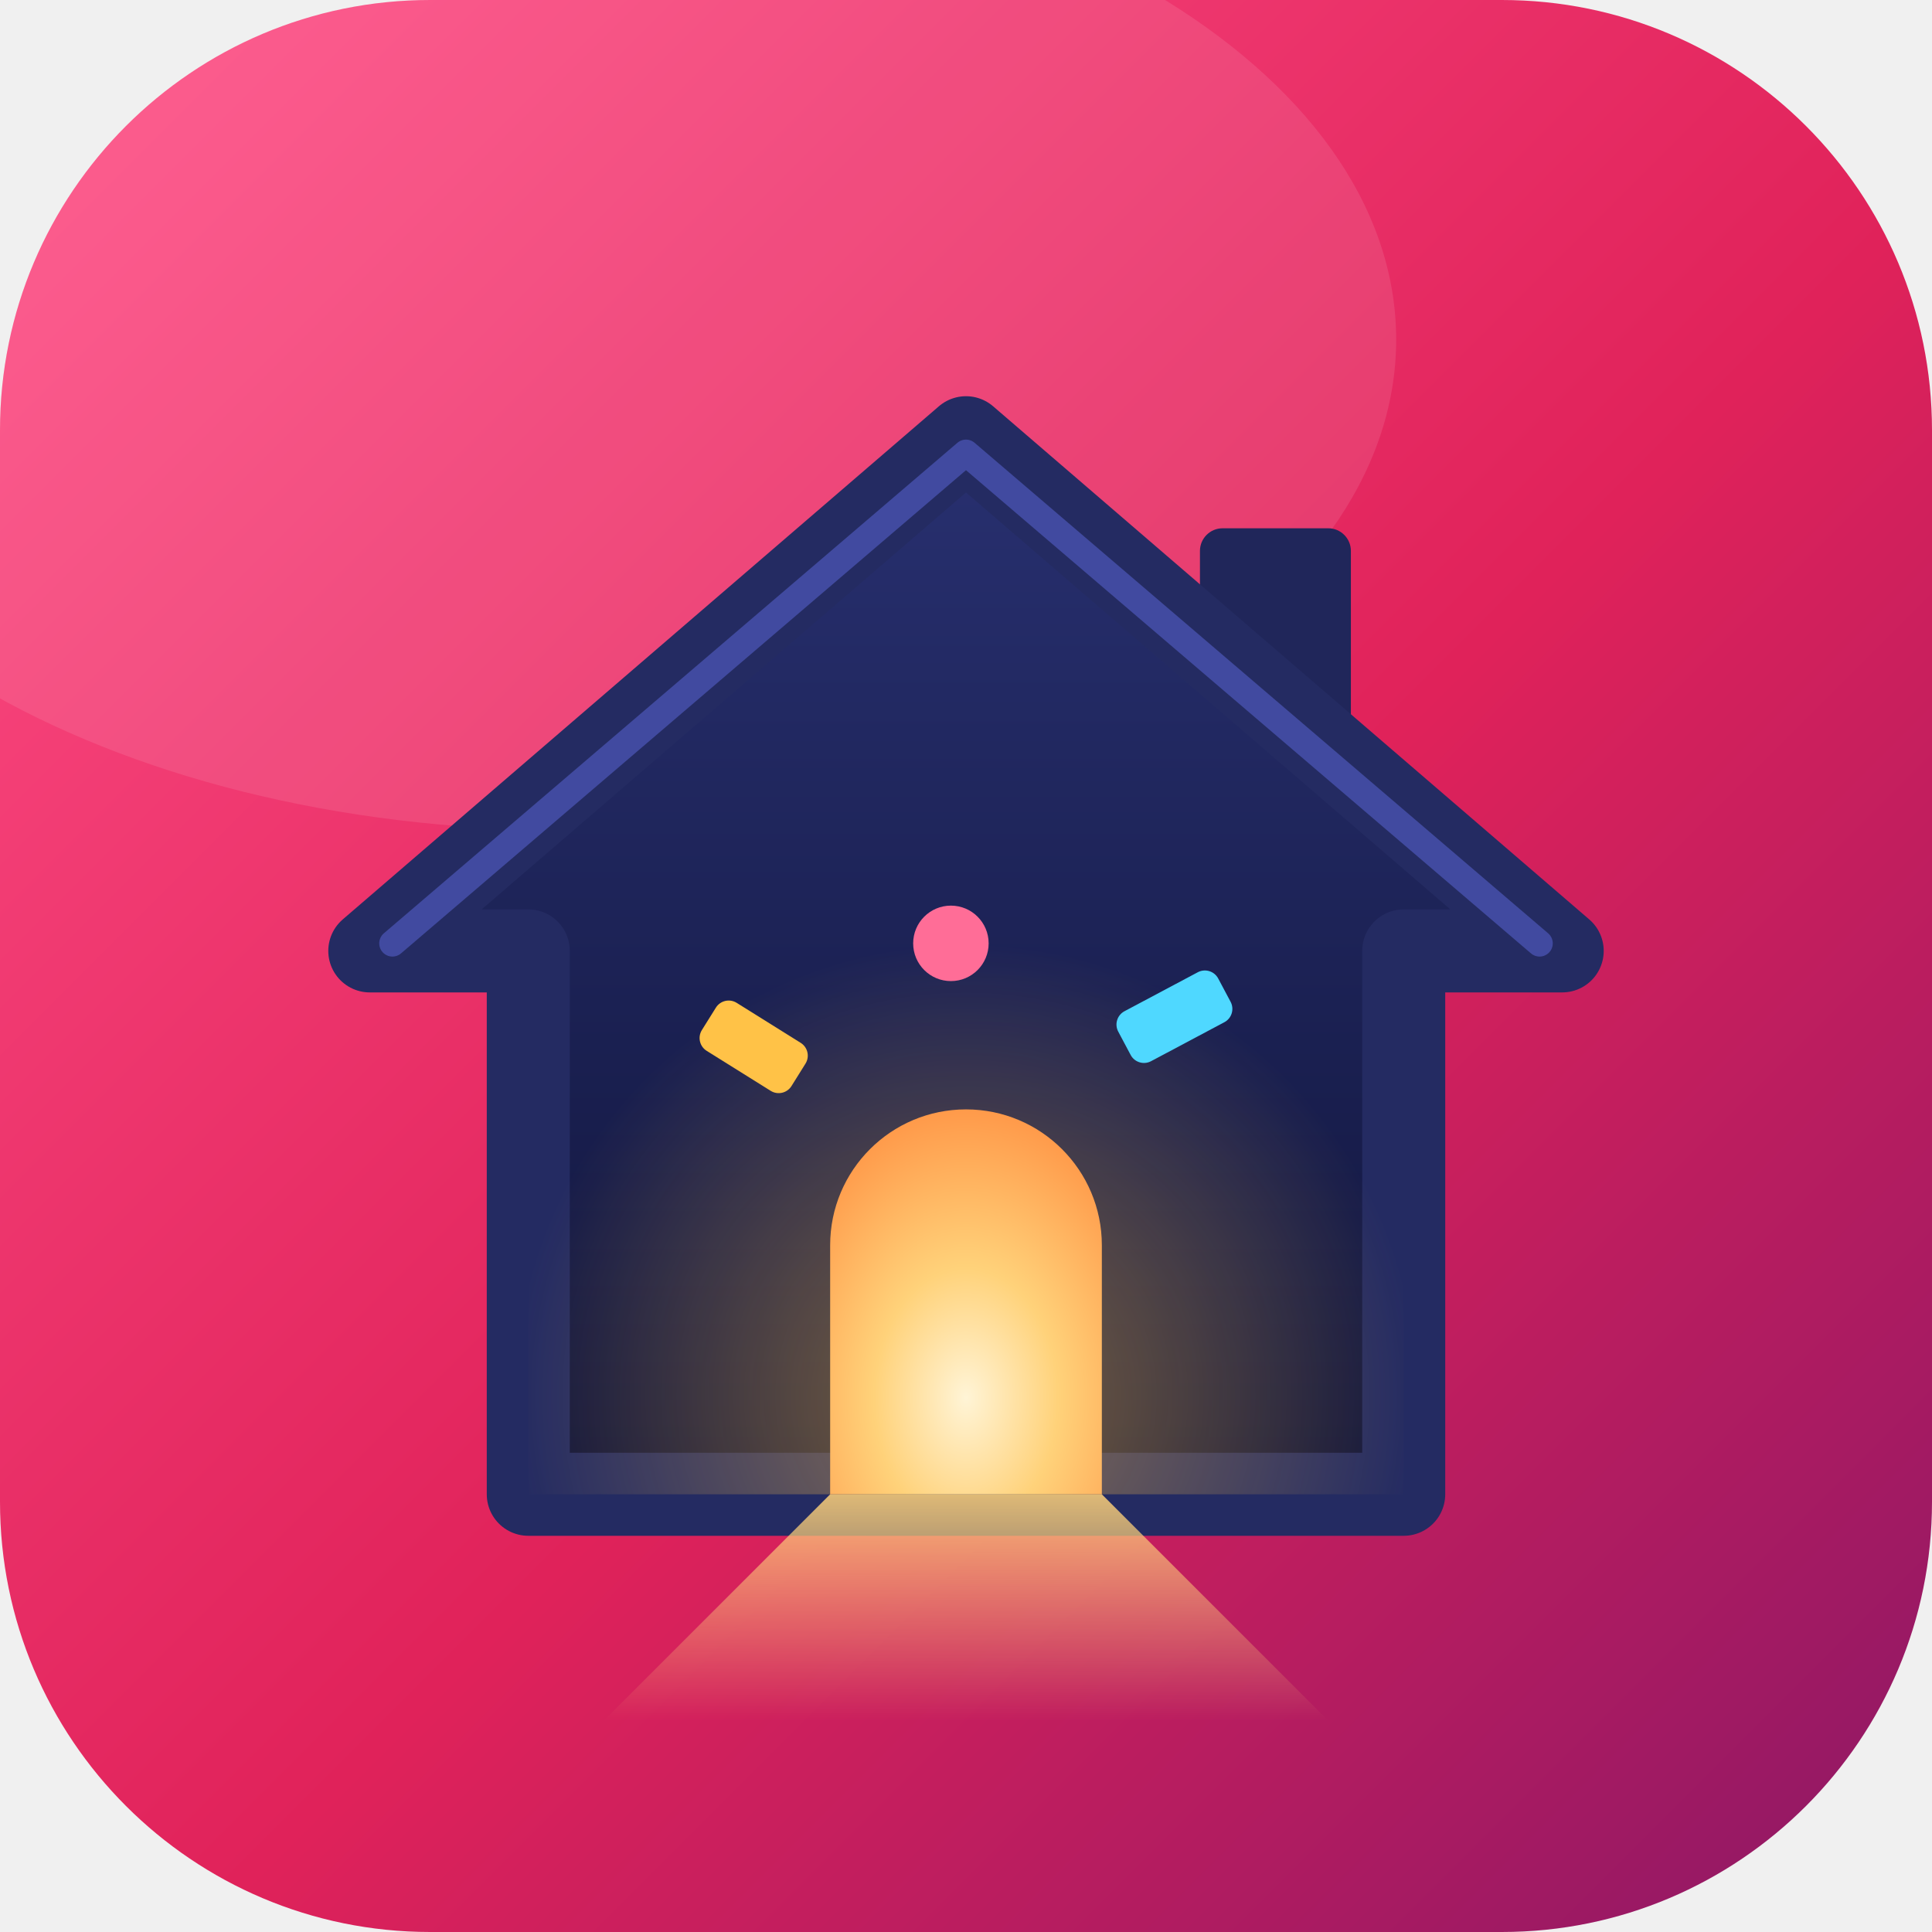
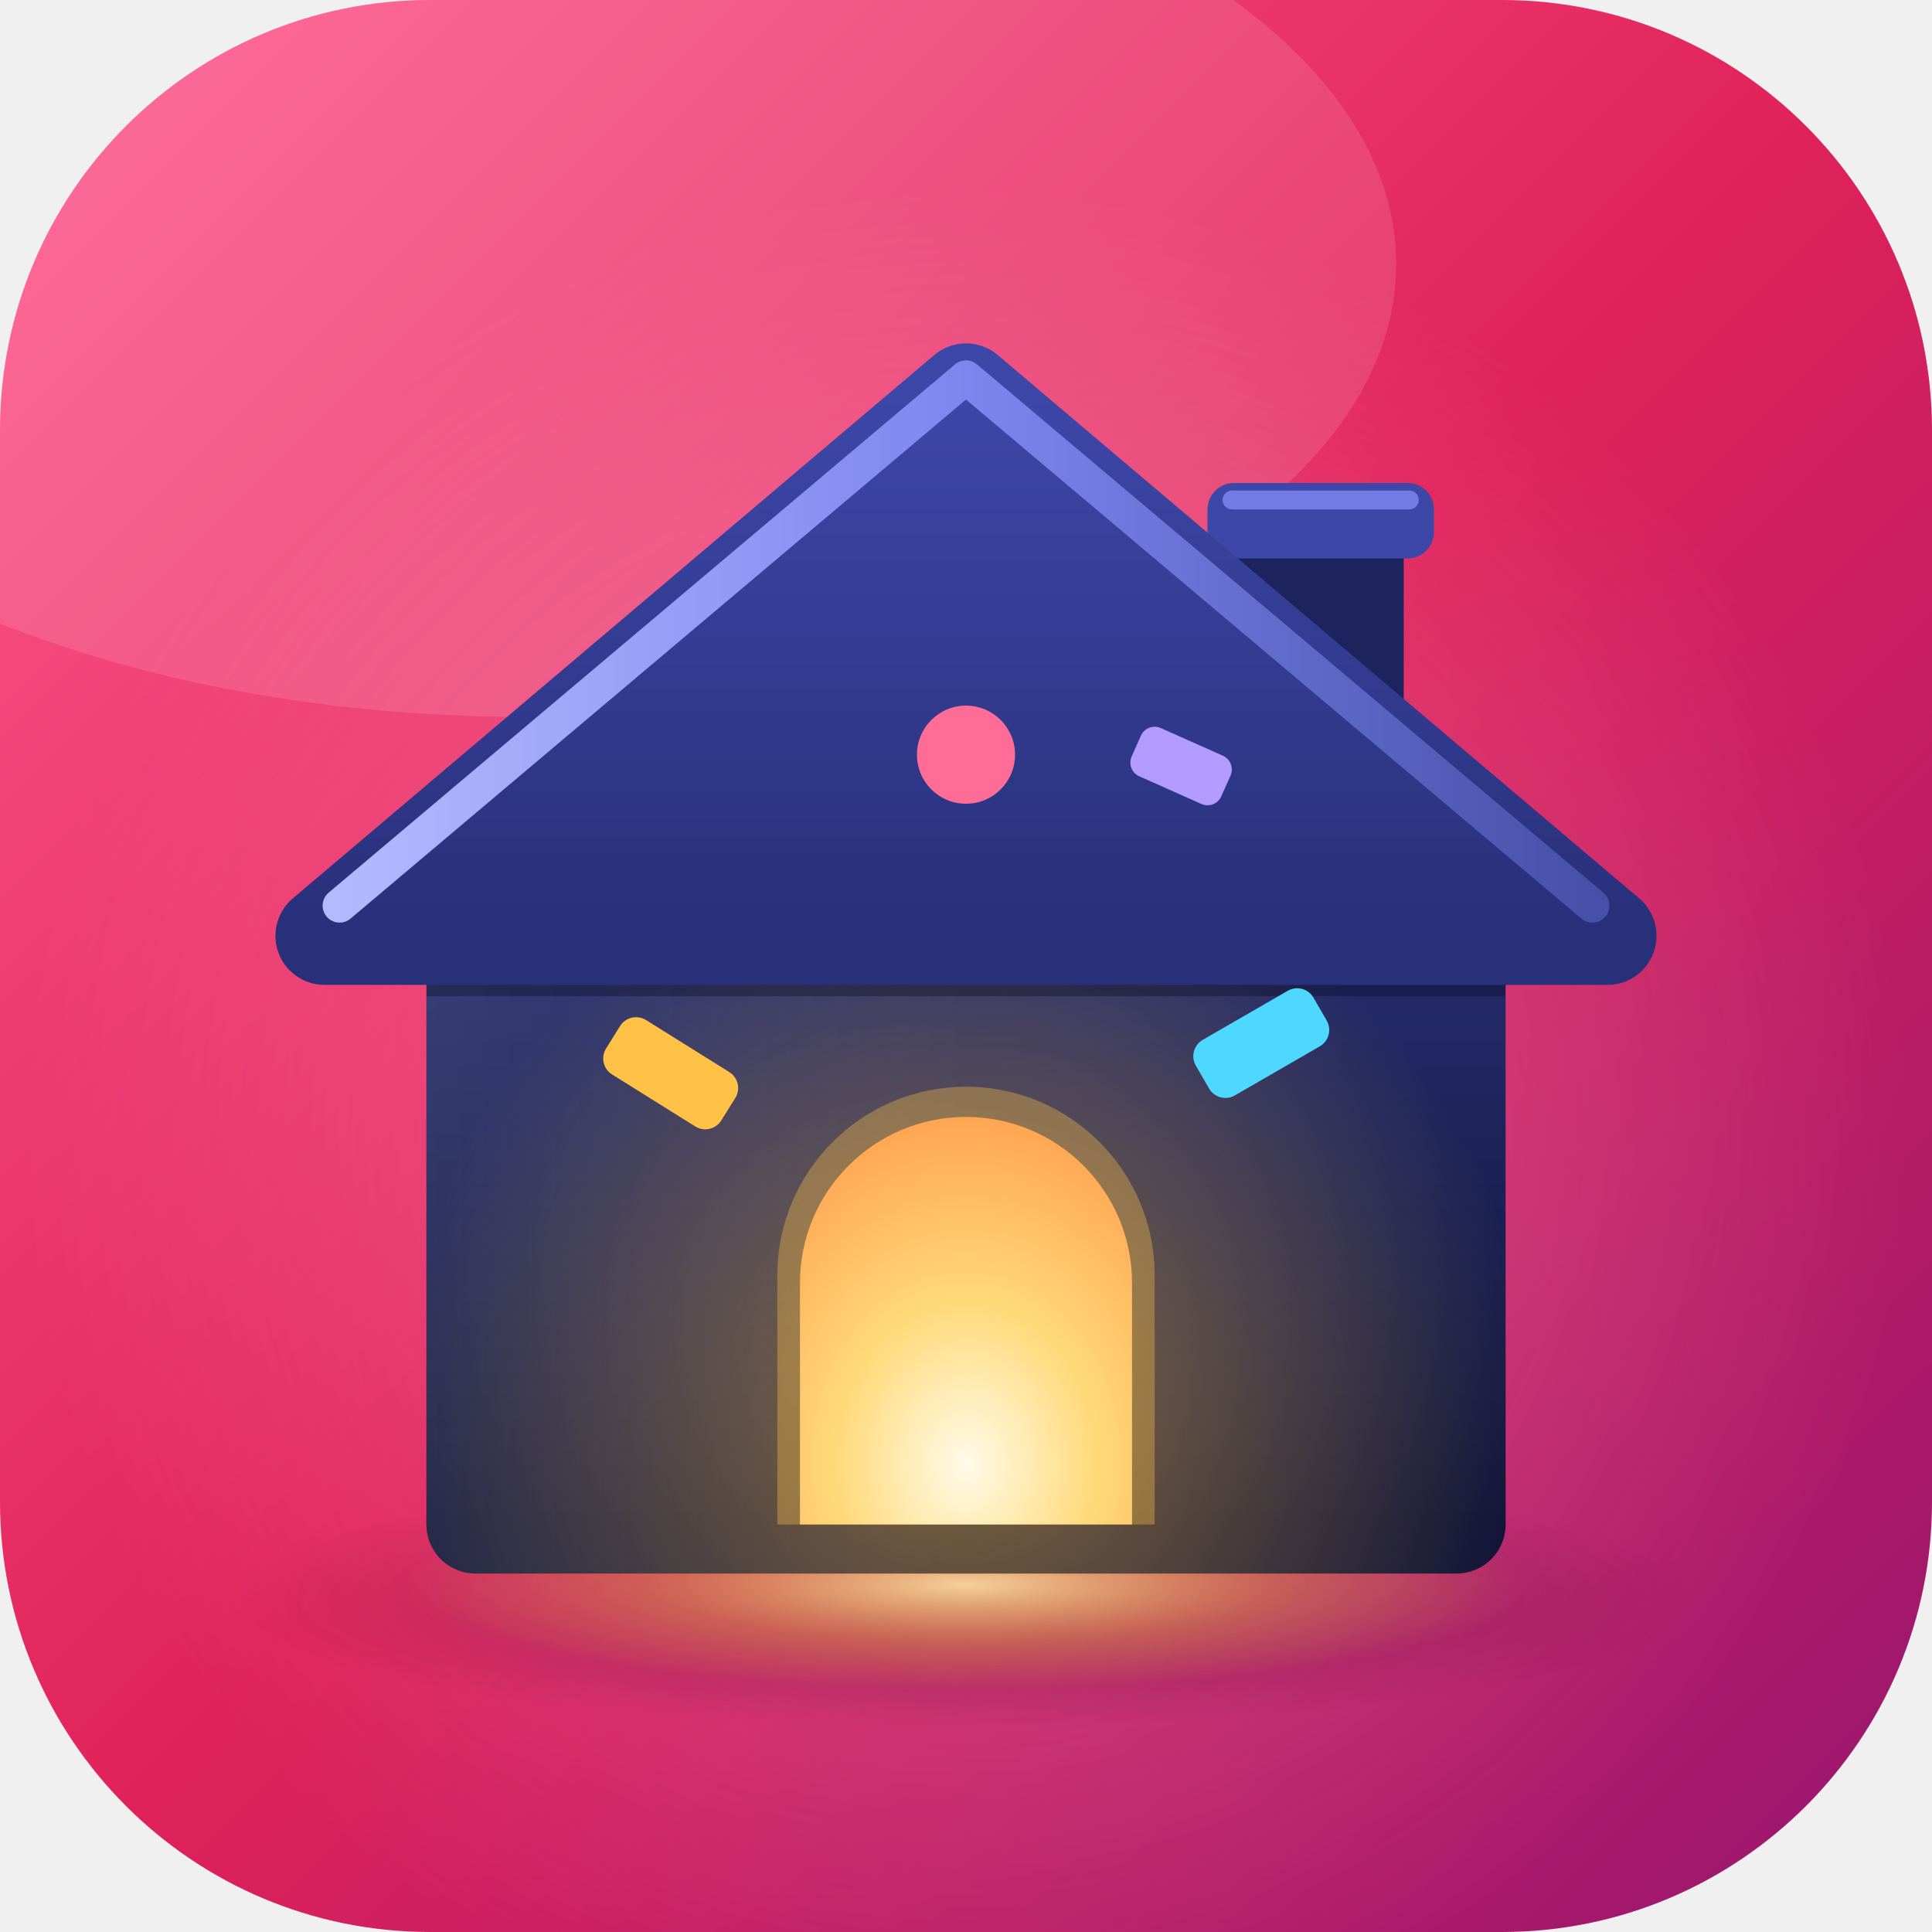
<svg xmlns="http://www.w3.org/2000/svg" viewBox="0 0 512 512">
  <defs>
-     <linearGradient id="c1bg" x1="0" y1="0" x2="1" y2="1">
-       <stop offset="0" stop-color="#ff4f86" />
-       <stop offset=".55" stop-color="#e0225a" />
-       <stop offset="1" stop-color="#8a1766" />
+     <linearGradient id="rhBg" x1="0" y1="0" x2="1" y2="1">
+       <stop offset="0" stop-color="#ff5c90" />
+       <stop offset=".5" stop-color="#e0225a" />
+       <stop offset="1" stop-color="#951670" />
    </linearGradient>
-     <linearGradient id="c1casa" x1="0" y1="0" x2="0" y2="1">
-       <stop offset="0" stop-color="#283070" />
-       <stop offset="1" stop-color="#10143a" />
+     <radialGradient id="rhAura" cx="256" cy="300" r="250" gradientUnits="userSpaceOnUse">
+       <stop offset="0" stop-color="#ff9cbb" stop-opacity=".45" />
+       <stop offset="1" stop-color="#ff9cbb" stop-opacity="0" />
+     </radialGradient>
+     <linearGradient id="rhFacciata" x1="0" y1="0" x2="0" y2="1">
+       <stop offset="0" stop-color="#262e70" />
+       <stop offset="1" stop-color="#0f1338" />
    </linearGradient>
-     <radialGradient id="c1porta" cx=".5" cy=".75" r=".75">
-       <stop offset="0" stop-color="#fff4d6" />
-       <stop offset=".45" stop-color="#ffd27a" />
+     <linearGradient id="rhTetto" x1="0" y1="0" x2="0" y2="1">
+       <stop offset="0" stop-color="#3d47a8" />
+       <stop offset="1" stop-color="#28307a" />
+     </linearGradient>
+     <linearGradient id="rhLato" x1="0" y1="0" x2="1" y2="0">
+       <stop offset="0" stop-color="#fff" stop-opacity=".09" />
+       <stop offset=".5" stop-color="#fff" stop-opacity="0" />
+     </linearGradient>
+     <linearGradient id="rhBordo" x1="0" y1="0" x2="1" y2="0">
+       <stop offset="0" stop-color="#b3bbff" />
+       <stop offset=".5" stop-color="#7c86ee" />
+       <stop offset="1" stop-color="#4650a8" />
+     </linearGradient>
+     <radialGradient id="rhPorta" cx=".5" cy=".85" r=".95">
+       <stop offset="0" stop-color="#fffbe9" />
+       <stop offset=".42" stop-color="#ffd978" />
      <stop offset="1" stop-color="#ff9a4a" />
    </radialGradient>
-     <radialGradient id="c1alone" cx="256" cy="370" r="120" gradientUnits="userSpaceOnUse">
-       <stop offset="0" stop-color="#ffc247" stop-opacity=".45" />
+     <radialGradient id="rhLuce" cx="256" cy="372" r="150" gradientUnits="userSpaceOnUse">
+       <stop offset="0" stop-color="#ffc247" stop-opacity=".5" />
      <stop offset="1" stop-color="#ffc247" stop-opacity="0" />
    </radialGradient>
-     <linearGradient id="c1fascio" x1="0" y1="0" x2="0" y2="1">
-       <stop offset="0" stop-color="#ffd27a" stop-opacity=".85" />
-       <stop offset="1" stop-color="#ffd27a" stop-opacity="0" />
-     </linearGradient>
-     <clipPath id="c1clip">
-       <path d="M256 116 L414 252 H372 V396 H140 V252 H98 Z" />
+     <radialGradient id="rhPozza">
+       <stop offset="0" stop-color="#ffe3a0" stop-opacity=".9" />
+       <stop offset=".55" stop-color="#ffc247" stop-opacity=".35" />
+       <stop offset="1" stop-color="#ffc247" stop-opacity="0" />
+     </radialGradient>
+     <radialGradient id="rhOmbra">
+       <stop offset="0" stop-color="#4a0a2e" stop-opacity=".45" />
+       <stop offset="1" stop-color="#4a0a2e" stop-opacity="0" />
+     </radialGradient>
+     <clipPath id="rhFac">
+       <rect x="113" y="235" width="286" height="182" rx="13" />
    </clipPath>
-     <clipPath id="tondo1">
+     <clipPath id="rhTondo">
      <rect width="512" height="512" rx="114" />
    </clipPath>
  </defs>
-   <g clip-path="url(#tondo1)">
-     <rect width="512" height="512" rx="114" fill="url(#c1bg)" />
-     <ellipse cx="150" cy="90" rx="220" ry="130" fill="#fff" opacity=".10" />
-     <rect x="318" y="140" width="40" height="80" rx="6" fill="#20265a" />
-     <path d="M256 116 L414 252 H372 V396 H140 V252 H98 Z" fill="url(#c1casa)" stroke="#242b62" stroke-width="22" stroke-linejoin="round" />
-     <path d="M104 250 L256 120 L408 250" fill="none" stroke="#444ea6" stroke-width="7" stroke-linejoin="round" stroke-linecap="round" opacity=".9" />
-     <g clip-path="url(#c1clip)">
-       <circle cx="256" cy="370" r="130" fill="url(#c1alone)" />
+   <g clip-path="url(#rhTondo)">
+     <rect width="512" height="512" fill="url(#rhBg)" />
+     <circle cx="256" cy="300" r="250" fill="url(#rhAura)" />
+     <ellipse cx="140" cy="70" rx="230" ry="120" fill="#fff" opacity=".12" />
+     <ellipse cx="256" cy="424" rx="200" ry="34" fill="url(#rhOmbra)" />
+     <ellipse cx="256" cy="420" rx="150" ry="28" fill="url(#rhPozza)" />
+     <rect x="328" y="138" width="44" height="90" rx="8" fill="#1d235c" />
+     <rect x="320" y="128" width="60" height="20" rx="7" fill="#3d47a8" />
+     <rect x="324" y="130" width="52" height="5" rx="2.5" fill="#8a93ff" opacity=".7" />
+     <rect x="126" y="236" width="260" height="168" fill="url(#rhFacciata)" stroke="url(#rhFacciata)" stroke-width="26" stroke-linejoin="round" />
+     <g clip-path="url(#rhFac)">
+       <rect x="113" y="235" width="286" height="182" fill="url(#rhLato)" />
+       <circle cx="256" cy="372" r="150" fill="url(#rhLuce)" />
+       <rect x="113" y="248" width="286" height="16" fill="#05071a" opacity=".35" />
    </g>
-     <path d="M220 396 H292 L352 456 H160 Z" fill="url(#c1fascio)" />
-     <path d="M220 396 V330 A36 36 0 0 1 292 330 V396 Z" fill="url(#c1porta)" />
-     <rect x="296" y="262" width="30" height="15" rx="4" fill="#4fd8ff" transform="rotate(-28 311 269)" />
-     <rect x="186" y="270" width="28" height="15" rx="4" fill="#ffc247" transform="rotate(32 200 277)" />
-     <circle cx="252" cy="250" r="10" fill="#ff6d97" />
+     <path d="M256 104 L426 248 H86 Z" fill="url(#rhTetto)" stroke="url(#rhTetto)" stroke-width="26" stroke-linejoin="round" />
+     <path d="M90 240 L256 100 L422 240" fill="none" stroke="url(#rhBordo)" stroke-width="9" stroke-linecap="round" stroke-linejoin="round" />
+     <path d="M206 404 V338 A50 50 0 0 1 306 338 V404 Z" fill="#ffc247" opacity=".35" />
+     <path d="M212 404 V340 A44 44 0 0 1 300 340 V404 Z" fill="url(#rhPorta)" />
+     <rect x="160" y="276" width="36" height="17" rx="5" fill="#ffc247" transform="rotate(32 178 284)" />
+     <rect x="316" y="268" width="36" height="17" rx="5" fill="#4fd8ff" transform="rotate(-30 334 276)" />
+     <circle cx="256" cy="200" r="13" fill="#ff6d97" />
+     <rect x="300" y="196" width="26" height="14" rx="4" fill="#b39bff" transform="rotate(24 313 203)" />
  </g>
</svg>
